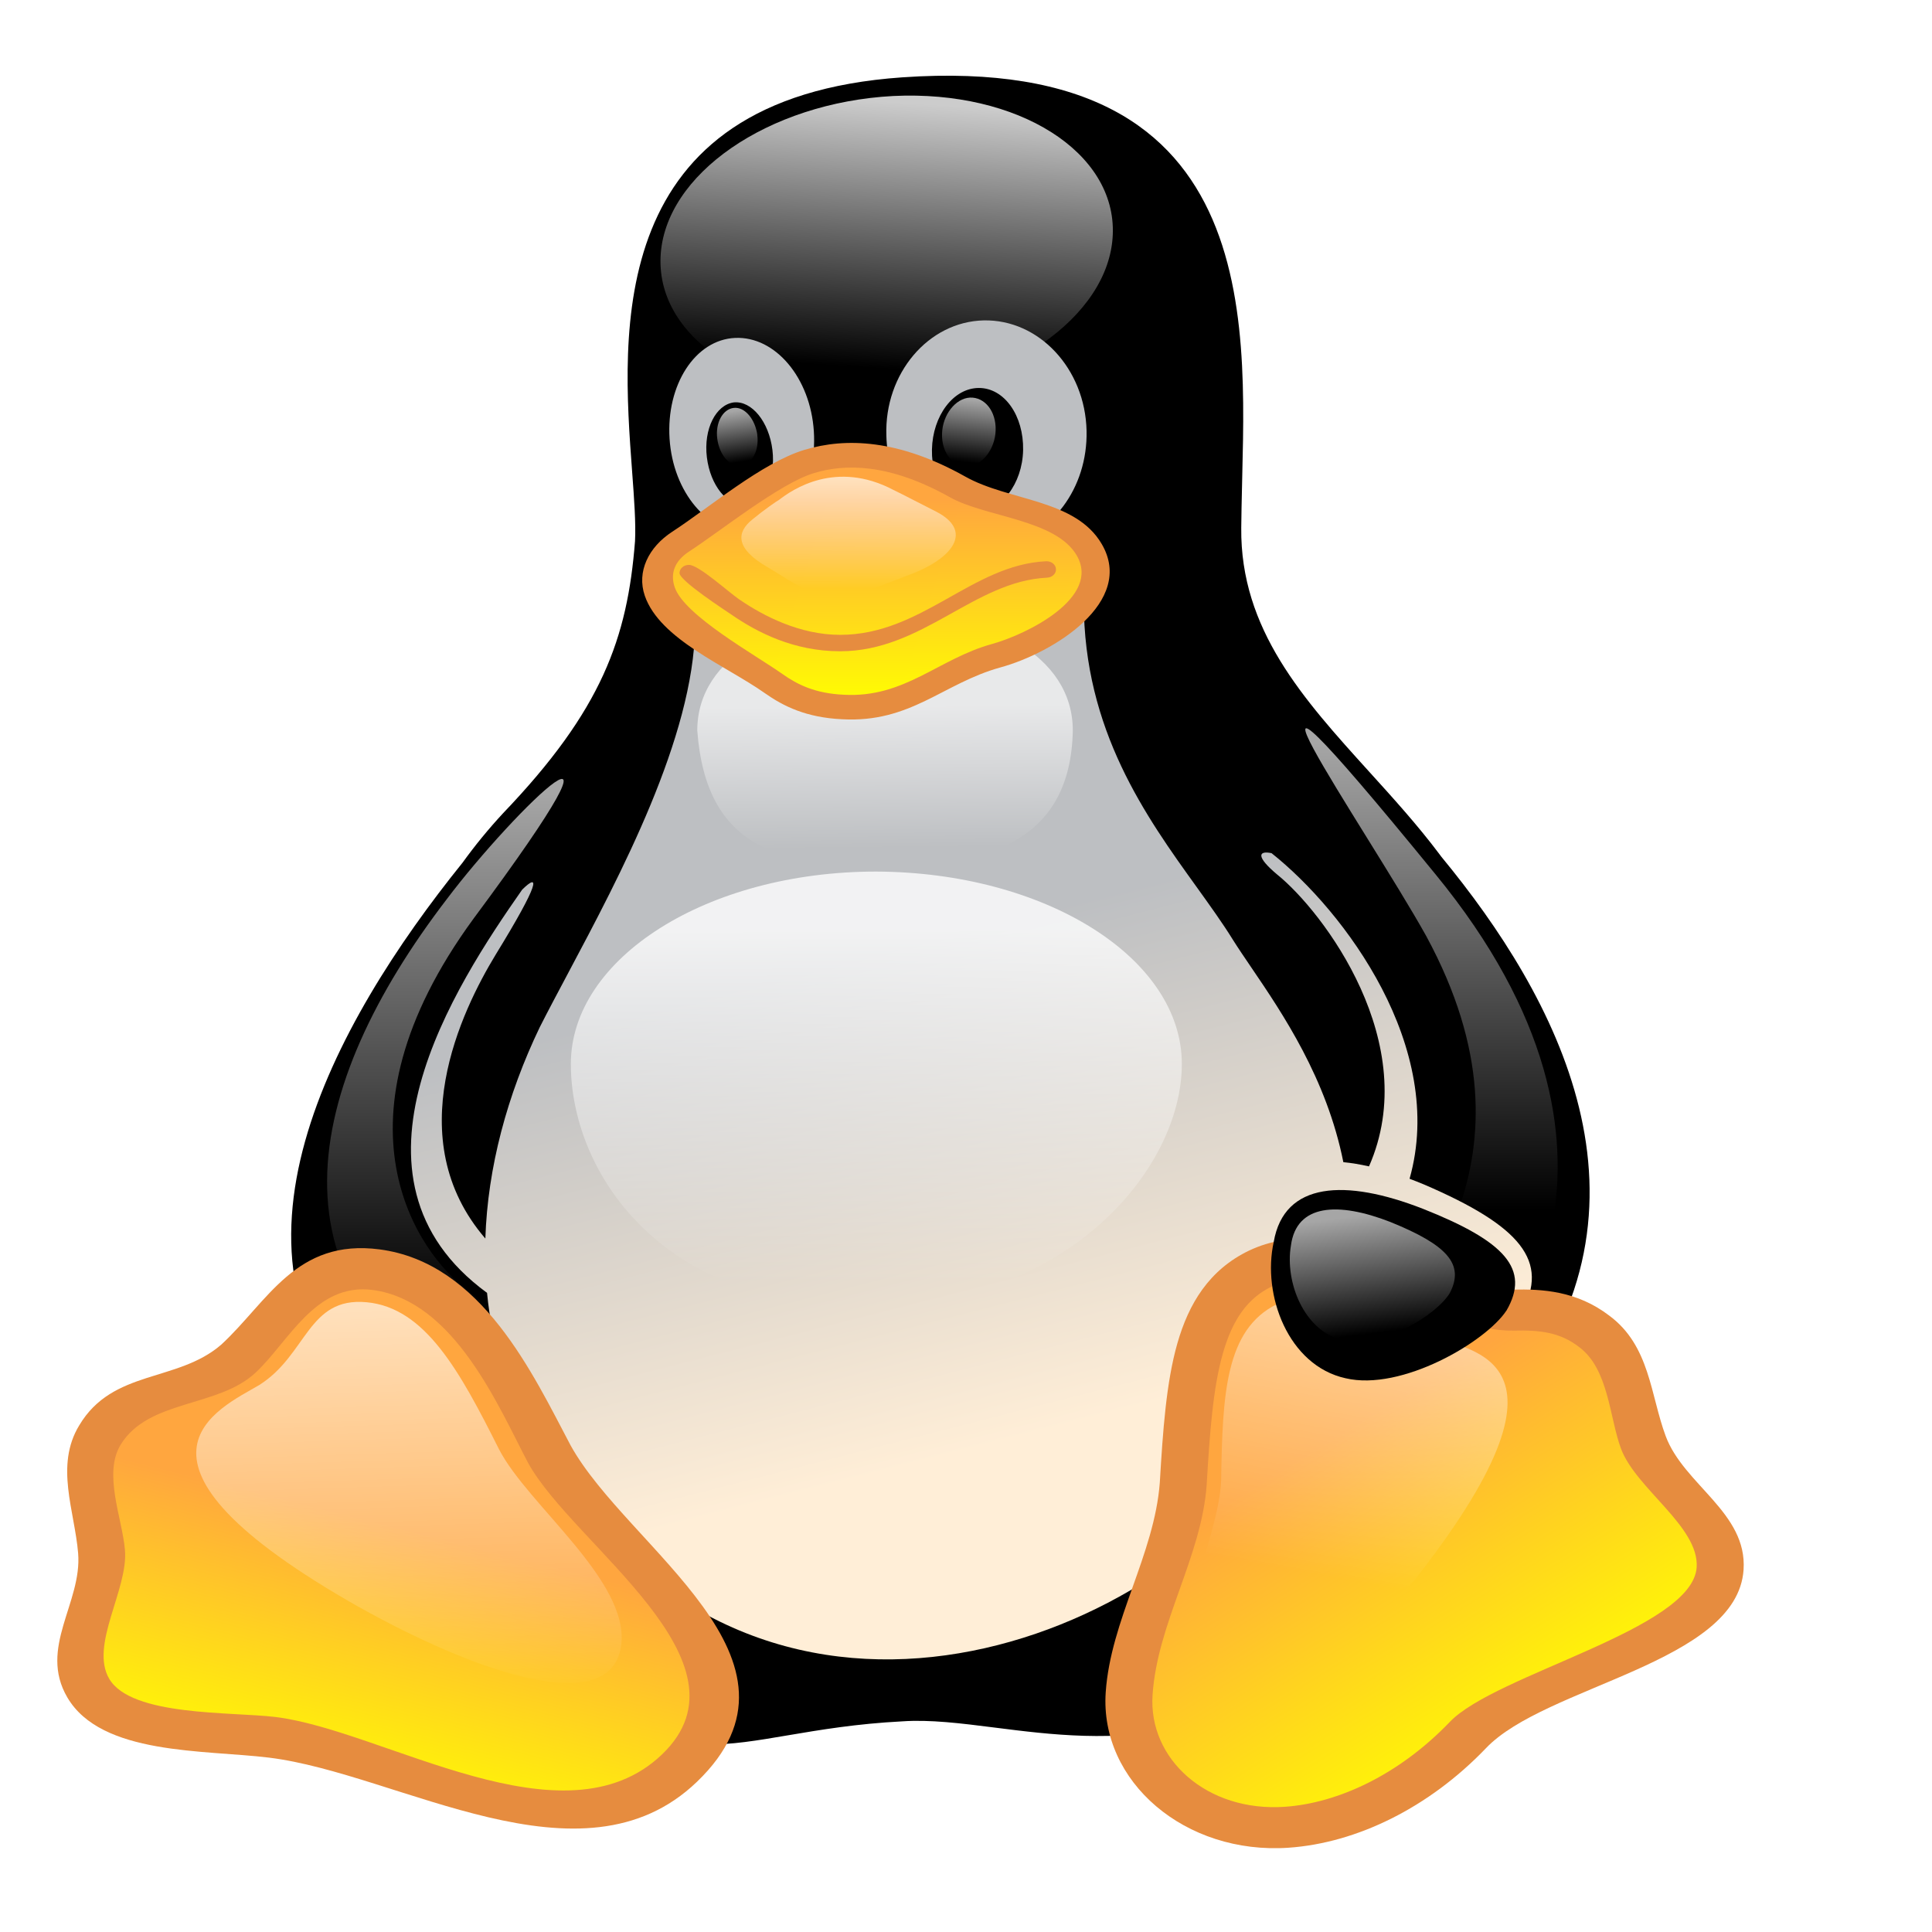
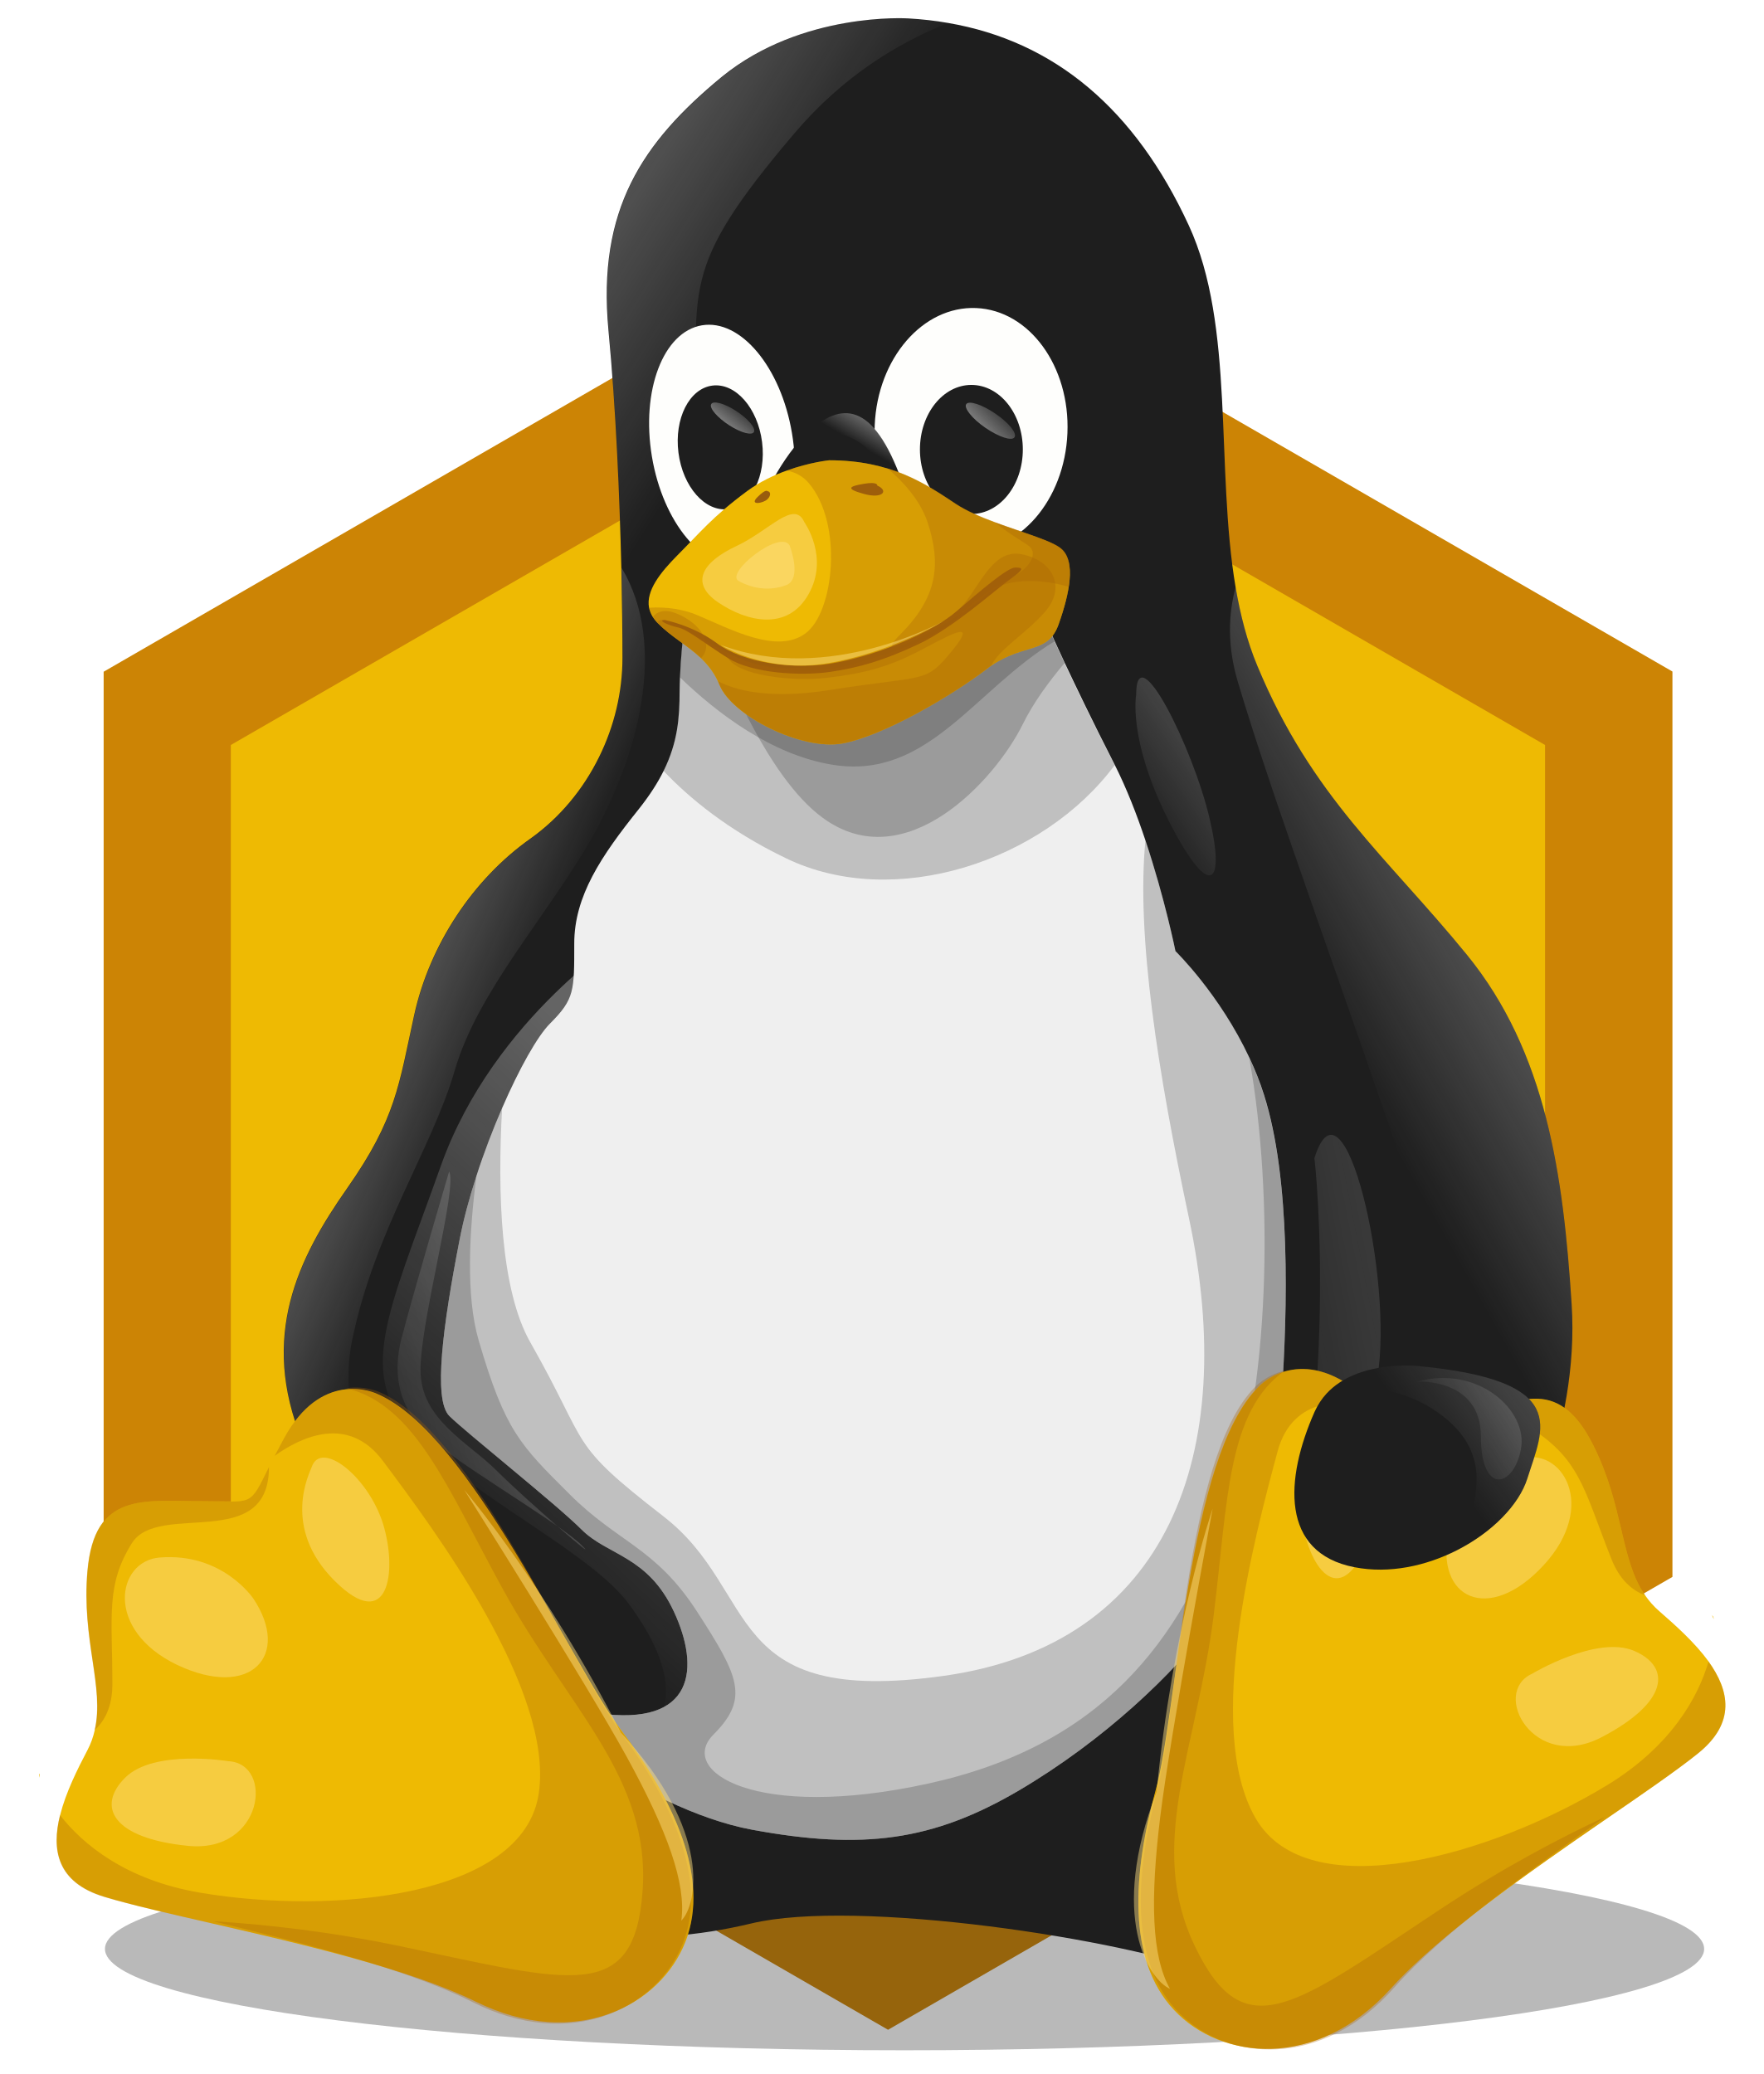
- <svg xmlns="http://www.w3.org/2000/svg" width="800px" height="800px" viewBox="0 0 32 32" fill="none" version="1.1" id="svg54">
-   <path d="M 6.721,24.606 C 6.502,24.332 6.311,23.962 6.156,23.52 3.351,20.86 5.518,16.947 7.661,14.289 7.866,14.005 8.09,13.731 8.334,13.468 c 1.635,-1.708 2.058,-2.897 2.184,-4.505 0.015,-0.299 -0.014,-0.696 -0.048,-1.151 -0.173,-2.325 -0.461,-6.188 4.474,-6.531 6.168,-0.428 5.665,4.334 5.62,7.126 -0.002,0.116 -0.004,0.228 -0.005,0.336 -0.017,1.683 1.028,2.835 2.118,4.038 0.398,0.439 0.803,0.885 1.164,1.366 0.011,0.014 0.021,0.029 0.032,0.043 1.906,2.311 3.787,5.759 1.168,9.029 -0.368,1.116 -0.925,2.141 -1.669,2.975 -2.671,2.955 -5.044,2.655 -6.898,2.42 -0.559,-0.071 -1.071,-0.135 -1.529,-0.103 -0.762,0.039 -1.372,0.143 -1.899,0.232 -2.038,0.346 -2.834,0.481 -6.323,-4.138 z" fill="#000000" id="path2" style="stroke-width:1.601" />
-   <path d="m 18.431,3.888 c -0.057,1.369 -1.784,2.557 -3.854,2.667 -2.07,0.11 -3.694,-0.929 -3.636,-2.298 0.057,-1.369 1.784,-2.557 3.854,-2.667 2.07,-0.1 3.694,0.929 3.636,2.298 z" fill="url(#paint0_linear_87_7435)" id="path3" style="fill:url(#paint0_linear_87_7435);stroke-width:1.601" />
-   <path fill-rule="evenodd" clip-rule="evenodd" d="m 14.681,7.215 c 0.017,0.744 0.422,1.379 0.991,1.665 -1.857,-0.14 -4.159,0.431 -4.159,1.511 -0.029,1.827 -1.238,4.101 -2.109,5.738 -0.171,0.322 -0.33,0.62 -0.464,0.885 -0.539,1.122 -0.863,2.323 -0.901,3.5 -1.428,-1.655 -0.39,-3.778 0.169,-4.699 0.744,-1.212 0.73,-1.364 0.441,-1.08 -1.108,1.585 -3.196,4.767 -0.582,6.679 0.083,0.854 0.33,1.681 0.77,2.441 3.499,5.934 10.052,3.496 12.213,0.42 0.288,-0.438 0.52,-0.861 0.705,-1.27 0.108,0.057 0.224,0.102 0.347,0.131 1.086,0.27 2.71,-0.759 3.099,-1.398 0.469,-0.849 -0.011,-1.429 -1.612,-2.118 -0.082,-0.034 -0.162,-0.066 -0.242,-0.096 0.614,-2.174 -1.078,-4.434 -2.286,-5.393 -0.225,-0.047 -0.257,0.061 0.093,0.354 0.761,0.613 2.416,2.799 1.521,4.834 -0.148,-0.033 -0.289,-0.057 -0.425,-0.07 C 21.974,17.863 21.241,16.783 20.728,16.028 20.612,15.857 20.507,15.703 20.421,15.566 20.249,15.288 20.042,15.001 19.824,14.697 18.98,13.524 17.951,12.093 17.951,9.972 17.822,9.505 17.299,9.194 16.601,9.022 c 0.809,-0.137 1.417,-0.932 1.396,-1.887 -0.023,-1.029 -0.789,-1.848 -1.704,-1.828 -0.915,0.02 -1.647,0.879 -1.612,1.908 z m 0.755,0.23 c -0.011,0.569 0.309,1.029 0.732,1.029 0.412,0 0.766,-0.459 0.778,-1.019 0.011,-0.569 -0.309,-1.029 -0.732,-1.029 -0.423,0 -0.766,0.46 -0.778,1.019 z" fill="url(#paint1_linear_87_7435)" id="path4" style="fill:url(#paint1_linear_87_7435);stroke-width:1.601" />
-   <path fill-rule="evenodd" clip-rule="evenodd" d="m 12.394,8.813 c 0.663,-0.03 1.143,-0.779 1.086,-1.668 -0.057,-0.889 -0.64,-1.578 -1.304,-1.548 -0.663,0.03 -1.143,0.779 -1.086,1.668 0.057,0.889 0.64,1.578 1.304,1.548 z m 0.4,-1.359 c 0.057,0.47 -0.149,0.869 -0.446,0.909 -0.297,0.03 -0.583,-0.32 -0.64,-0.789 -0.057,-0.469 0.149,-0.869 0.446,-0.909 0.297,-0.03 0.583,0.32 0.64,0.789 z" fill="url(#paint2_linear_87_7435)" id="path5" style="fill:url(#paint2_linear_87_7435);stroke-width:1.601" />
-   <path d="m 15.607,7.125 c -0.034,0.32 0.137,0.579 0.377,0.599 0.24,0.02 0.469,-0.23 0.503,-0.539 0.034,-0.32 -0.137,-0.579 -0.377,-0.599 -0.24,-0.02 -0.469,0.23 -0.503,0.539 z" fill="url(#paint3_linear_87_7435)" id="path6" style="fill:url(#paint3_linear_87_7435);stroke-width:1.601" />
-   <path d="m 12.543,7.205 c 0.034,0.26 -0.091,0.489 -0.274,0.509 -0.183,0.02 -0.355,-0.18 -0.389,-0.449 -0.034,-0.26 0.091,-0.49 0.275,-0.509 0.183,-0.02 0.354,0.19 0.389,0.449 z" fill="url(#paint4_linear_87_7435)" id="path7" style="fill:url(#paint4_linear_87_7435);stroke-width:1.601" />
-   <path d="m 19.575,17.623 c 0,1.758 -1.933,4.036 -5.249,4.016 -3.419,0.02 -4.871,-2.258 -4.871,-4.016 0,-1.758 2.264,-3.187 5.054,-3.187 2.802,0.01 5.066,1.429 5.066,3.187 z" fill="url(#paint5_linear_87_7435)" id="path8" style="fill:url(#paint5_linear_87_7435);stroke-width:1.601" />
-   <path d="m 17.769,12.1 c -0.034,1.818 -1.395,2.248 -3.11,2.248 -1.715,0 -2.962,-0.27 -3.11,-2.248 0,-1.239 1.395,-1.958 3.11,-1.958 1.715,-0.01 3.11,0.709 3.11,1.958 z" fill="url(#paint6_linear_87_7435)" id="path9" style="fill:url(#paint6_linear_87_7435);stroke-width:1.601" />
-   <path d="M 7.397,14.897 C 8.518,13.408 10.885,11.121 7.843,15.216 5.373,18.593 6.929,20.76 7.729,21.36 10.039,23.158 9.947,24.366 8.129,23.417 4.23,21.39 5.042,17.973 7.397,14.897 Z" fill="url(#paint7_linear_87_7435)" id="path10" style="fill:url(#paint7_linear_87_7435);stroke-width:1.601" />
-   <path d="m 23.624,15.506 c -0.972,-1.748 -4.059,-6.183 0.149,-1.029 3.831,4.665 1.143,7.911 0.663,8.231 -0.48,0.32 -2.093,0.969 -1.624,-0.16 0.48,-1.129 2.859,-3.266 0.812,-7.042 z" fill="url(#paint8_linear_87_7435)" id="path11" style="fill:url(#paint8_linear_87_7435);stroke-width:1.601" />
-   <path d="M 6.551,29.291 C 3.99,28.103 0.273,29.521 1.623,26.304 1.897,25.575 1.222,24.476 1.657,23.767 c 0.515,-0.869 1.624,-0.679 2.287,-1.259 0.652,-0.599 1.063,-1.638 2.287,-1.478 1.212,0.16 2.024,1.458 2.87,3.057 0.629,1.139 2.847,2.747 2.699,4.026 -0.183,1.958 -2.733,2.327 -5.249,1.179 z" fill="url(#paint9_linear_87_7435)" id="path12" style="fill:url(#paint9_linear_87_7435);stroke-width:1.601" />
-   <path fill-rule="evenodd" clip-rule="evenodd" d="m 4.225,22.743 c -0.623,0.573 -1.767,0.435 -2.226,1.185 -0.295,0.481 0.027,1.221 0.071,1.748 0.054,0.651 -0.588,1.574 -0.261,2.13 0.367,0.625 2.026,0.544 2.755,0.633 1.8,0.221 4.776,2.18 6.404,0.617 C 12.559,27.527 9.5,25.593 8.75,24.235 8.262,23.313 7.532,21.546 6.173,21.366 5.214,21.241 4.778,22.235 4.225,22.743 Z m 2.063,-2.049 c 1.693,0.223 2.539,2.068 3.164,3.248 0.948,1.711 4.197,3.549 2.091,5.571 C 9.631,31.349 6.612,29.377 4.456,29.112 3.379,28.98 1.68,29.075 1.116,28.116 0.632,27.292 1.362,26.546 1.294,25.725 c -0.058,-0.7 -0.387,-1.451 0.018,-2.116 0.555,-0.934 1.625,-0.708 2.353,-1.338 0.773,-0.714 1.236,-1.759 2.624,-1.577 z" fill="#e68c3f" id="path13" style="stroke-width:1.601" />
-   <path d="m 24.31,28.742 c 1.875,-1.988 6.049,-1.578 3.236,-4.305 -0.595,-0.589 -0.412,-1.848 -1.143,-2.387 -0.858,-0.659 -1.807,-0.12 -2.676,-0.46 -0.869,-0.37 -1.784,-1.079 -2.847,-0.579 -1.064,0.509 -1.178,1.828 -1.281,3.566 -0.091,1.249 -1.395,3.336 -0.698,4.485 1.006,1.778 3.625,1.538 5.409,-0.32 z" fill="url(#paint10_linear_87_7435)" id="path14" style="fill:url(#paint10_linear_87_7435);stroke-width:1.601" />
-   <path fill-rule="evenodd" clip-rule="evenodd" d="m 25.058,21.36 c 0.481,-0.011 1.057,0.018 1.598,0.432 0.673,0.499 0.679,1.312 0.933,1.994 0.3,0.807 1.353,1.268 1.29,2.214 -0.103,1.547 -3.289,1.92 -4.27,2.959 -0.943,0.982 -2.134,1.566 -3.264,1.645 -1.715,0.119 -3.131,-1.093 -3.031,-2.573 0.081,-1.198 0.807,-2.286 0.896,-3.475 0.051,-0.861 0.106,-1.659 0.291,-2.306 0.187,-0.655 0.524,-1.219 1.191,-1.538 1.461,-0.686 2.873,0.68 4.367,0.648 z m -3.994,-0.051 c -0.396,0.19 -0.647,0.54 -0.809,1.106 -0.164,0.573 -0.217,1.307 -0.269,2.183 -0.087,1.191 -0.815,2.279 -0.896,3.474 -0.072,1.065 0.901,1.944 2.192,1.854 0.876,-0.061 1.886,-0.526 2.728,-1.402 0.752,-0.796 4.023,-1.535 4.092,-2.564 0.045,-0.672 -1.006,-1.302 -1.253,-1.965 -0.193,-0.519 -0.203,-1.323 -0.698,-1.687 -0.316,-0.243 -0.648,-0.279 -1.073,-0.269 -1.23,0.027 -2.871,-1.265 -4.014,-0.73 z" fill="#e68c3f" id="path15" style="stroke-width:1.601" />
-   <path d="m 23.497,26.085 c 2.904,-3.746 0.743,-3.716 0.011,-4.006 -0.732,-0.3 -1.498,-0.889 -2.356,-0.479 -0.858,0.419 -0.903,1.498 -0.926,2.917 -0.034,1.019 -1.006,2.727 -0.423,3.676 0.709,1.109 2.424,-0.499 3.694,-2.108 z" fill="url(#paint11_linear_87_7435)" id="path16" style="fill:url(#paint11_linear_87_7435);stroke-width:1.601" />
-   <path d="M 5.956,26.624 C 1.611,24.166 3.646,23.327 4.298,22.938 5.087,22.438 5.099,21.479 6.071,21.569 c 0.972,0.09 1.544,1.139 2.195,2.437 0.48,0.929 2.15,2.168 2.024,3.236 -0.16,1.259 -2.459,0.43 -4.334,-0.619 z" fill="url(#paint12_linear_87_7435)" id="path17" style="fill:url(#paint12_linear_87_7435);stroke-width:1.601" />
-   <path d="m 24.95,21.709 c -0.343,0.519 -1.738,1.338 -2.664,1.119 -0.949,-0.21 -1.384,-1.379 -1.189,-2.258 0.172,-0.999 1.189,-1.049 2.47,-0.549 1.361,0.539 1.784,0.999 1.384,1.688 z" fill="#000000" id="path18" style="stroke-width:1.601" />
-   <path d="m 24.012,21.419 c -0.217,0.36 -1.132,0.929 -1.772,0.779 -0.64,-0.15 -0.961,-0.959 -0.858,-1.568 0.091,-0.689 0.778,-0.729 1.647,-0.39 0.938,0.38 1.235,0.699 0.983,1.179 z" fill="url(#paint13_linear_87_7435)" id="path19" style="fill:url(#paint13_linear_87_7435);stroke-width:1.601" />
-   <path d="m 12.187,8.384 c 0.457,-0.37 1.567,-1.498 3.671,-0.32 0.389,0.22 0.709,0.24 1.452,0.519 1.498,0.539 0.789,1.838 -0.812,2.278 -0.686,0.19 -1.304,0.919 -2.539,0.849 -1.064,-0.05 -1.338,-0.659 -1.99,-0.989 -1.155,-0.569 -1.326,-1.339 -0.697,-1.748 0.629,-0.41 0.869,-0.559 0.915,-0.589 z" fill="url(#paint14_linear_87_7435)" id="path20" style="fill:url(#paint14_linear_87_7435);stroke-width:1.601" />
-   <path fill-rule="evenodd" clip-rule="evenodd" d="m 11.412,9.136 c -0.239,0.156 -0.315,0.363 -0.236,0.592 0.162,0.47 1.333,1.117 1.781,1.434 0.255,0.18 0.546,0.323 1.018,0.345 1.009,0.057 1.569,-0.596 2.454,-0.84 0.581,-0.16 1.812,-0.77 1.404,-1.469 C 17.485,8.601 16.313,8.564 15.732,8.235 14.73,7.674 14.001,7.678 13.482,7.836 12.913,8.008 11.928,8.801 11.412,9.136 Z m 1.917,-1.686 c 0.676,-0.205 1.554,-0.175 2.656,0.442 0.725,0.41 1.827,0.37 2.264,1.12 0.557,0.955 -0.792,1.799 -1.68,2.043 -0.951,0.263 -1.482,0.922 -2.623,0.858 -0.592,-0.028 -0.971,-0.215 -1.282,-0.435 -0.645,-0.455 -1.735,-0.888 -1.984,-1.61 -0.138,-0.4 0.063,-0.806 0.453,-1.06 0.63,-0.41 1.481,-1.142 2.196,-1.359 z" fill="#e68c3f" id="path21" style="stroke-width:1.601" />
-   <path fill-rule="evenodd" clip-rule="evenodd" d="m 17.49,9.425 c 0.005,0.075 -0.061,0.139 -0.147,0.143 -1.21,0.058 -2.061,1.219 -3.428,1.219 -0.765,0 -1.37,-0.31 -1.803,-0.609 -0.087,-0.06 -0.857,-0.559 -0.857,-0.686 0,-0.075 0.07,-0.136 0.156,-0.136 0.161,0 0.646,0.443 0.826,0.567 0.408,0.281 1.013,0.592 1.678,0.592 1.353,0 2.183,-1.16 3.411,-1.219 0.086,-0.004 0.159,0.053 0.164,0.128 z" fill="#e68c3f" id="path22" style="stroke-width:1.601" />
-   <path d="m 12.898,8.284 c 0.229,-0.18 0.949,-0.669 1.898,-0.17 0.206,0.1 0.412,0.21 0.709,0.36 0.606,0.31 0.309,0.759 -0.423,1.039 C 14.75,9.632 14.201,9.892 13.79,9.872 13.332,9.832 13.023,9.572 12.726,9.402 12.166,9.083 12.2,8.813 12.463,8.603 c 0.194,-0.16 0.412,-0.31 0.435,-0.32 z" fill="url(#paint15_linear_87_7435)" id="path23" style="fill:url(#paint15_linear_87_7435);stroke-width:1.601" />
-   <defs id="defs54">
-     <linearGradient id="paint0_linear_87_7435" x1="16.058" y1="6.306" x2="15.836" y2="9.306" gradientUnits="userSpaceOnUse" gradientTransform="matrix(1.745783,0,0,1.467746,-13.01711,-7.552237)">
-       <stop stop-color="white" stop-opacity="0.8" id="stop23" />
-       <stop offset="1" stop-color="white" stop-opacity="0" id="stop24" />
+ <svg xmlns="http://www.w3.org/2000/svg" version="1.1" x="0px" y="0px" viewBox="0 0 928.9 1092.7" style="enable-background:new 0 0 928.9 1092.7;" xml:space="preserve">
+   <style type="text/css">
+ 	.st0{fill:#EEBA03;}
+ 	.st1{fill:#CC8405;}
+ 	.st2{opacity:0.31;fill:#1E1E1E;}
+ 	.st3{fill:#1E1E1E;}
+ 	.st4{opacity:0.31;fill:url(#SVGID_1_);}
+ 	.st5{opacity:0.31;fill:url(#SVGID_2_);}
+ 	.st6{opacity:0.48;fill:url(#SVGID_3_);}
+ 	.st7{fill:url(#SVGID_4_);}
+ 	.st8{fill:url(#SVGID_5_);}
+ 	.st9{opacity:0.43;fill:url(#SVGID_6_);}
+ 	.st10{opacity:0.57;fill:url(#SVGID_7_);}
+ 	.st11{fill:#EFEFEF;}
+ 	.st12{opacity:0.23;fill:#1E1E1E;}
+ 	.st13{fill:#FEFEFC;}
+ 	.st14{fill:url(#SVGID_8_);}
+ 	.st15{fill:url(#SVGID_9_);}
+ 	.st16{fill:url(#SVGID_10_);}
+ 	.st17{opacity:0.32;fill:#A86307;}
+ 	.st18{opacity:0.47;fill:#FFE183;}
+ 	.st19{opacity:0.5;fill:url(#SVGID_11_);}
+ 	.st20{opacity:0.38;fill:url(#SVGID_12_);}
+ 	.st21{fill:#995C0D;}
+ </style>
+   <g id="Layer_1">
+     <g id="Layer_4_1_">
+       <polygon class="st0" points="491.8,161 100.4,366.2 100.4,792 482.8,1022 856.5,801.6 847.5,373.2   " />
+       <g>
+         <g>
+           <path class="st1" d="M467.8,1069.4L54.6,830.9v-477l413.2-238.6L881,353.8v477L467.8,1069.4z M121.6,792.2L467.8,992      l346.1-199.8V392.5l-346-199.8L121.6,392.5V792.2z" />
+         </g>
+       </g>
+     </g>
+     <ellipse class="st2" cx="476.5" cy="1026.8" rx="421.2" ry="53.4" />
+   </g>
+   <g id="Layer_6">
+     <path class="st3" d="M799.2,809.4c0-3.7-21.4,105.3-31.7,144.3c-7.6,28.9-46,73.2-85.4,86.4c-13.8,4.6-27.7,5.5-40.5,0.5   c-49.3-19.1-190.7-40.5-245.9-27.2c-55.2,13.2-119.6,11.4-166.4-35.4c-1.7-1.7-3.4-3.5-5-5.5c-41.8-49.8-43-160-65-213.2   c-22.8-55.2-2.2-96.5,23.6-133.3c25.8-36.8,27.2-54.5,35.3-91.3c8.1-36.8,30.9-71.4,61.1-92.8c15.5-11,27.9-26,36.3-43.1   c8-16.2,12.3-34.2,12.3-52.2c0-12.5-0.2-28.9-0.6-47.6c-0.9-37-2.8-83.1-6.8-125.2c-5.9-63.3,17.7-98.7,59.7-133.3   C422.4,6,478.4,9.7,478.4,9.7c7.2,0.4,14.3,1.2,21.1,2.4c56.2,9.7,98.5,45.5,126.7,106.6c24.5,53,14,127.5,24.7,190.8   c2.5,14.4,6,28.3,11.4,41.2C691,419.9,730.7,451.5,772.7,503c42,51.5,50.8,116.3,55.2,184.1C832.3,754.9,799.2,813,799.2,809.4z" />
+   </g>
+   <g id="Layer_8">
+     <linearGradient id="SVGID_1_" gradientUnits="userSpaceOnUse" x1="409.041" y1="642.03" x2="248.519" y2="812.861">
+       <stop offset="0" style="stop-color:#FFFFFF" />
+       <stop offset="1" style="stop-color:#FEFEFE;stop-opacity:0" />
    </linearGradient>
-     <linearGradient id="paint1_linear_87_7435" x1="12.897" y1="22.672" x2="11.251" y2="17.272" gradientUnits="userSpaceOnUse" gradientTransform="matrix(1.745783,0,0,1.467746,-13.01711,-7.552237)">
-       <stop stop-color="#FFEED7" id="stop25" />
-       <stop offset="1" stop-color="#BDBFC2" id="stop26" />
+     <path class="st4" d="M331.6,491.3c0,0-71.4,44.2-99.4,123s-45.7,110.5-12.5,143.6s92,60.4,111.9,87.6s26.2,51.6,10.1,67.7   s42.9-11,52.5-14c9.6-2.9,28-37.6,28-47.1s-1.1-49-9.6-57.4c-8.5-8.5-4.4-18.4-14.7-46.4c-10.3-28-7.4-57.4-11-75.8   c-3.7-18.4,1.5-46.4,1.5-56S331.6,491.3,331.6,491.3z" />
+     <linearGradient id="SVGID_2_" gradientUnits="userSpaceOnUse" x1="370.171" y1="685.354" x2="168.415" y2="750.152">
+       <stop offset="0" style="stop-color:#FFFFFF" />
+       <stop offset="1" style="stop-color:#FEFEFE;stop-opacity:0" />
    </linearGradient>
-     <linearGradient id="paint2_linear_87_7435" x1="12.897" y1="22.672" x2="11.251" y2="17.272" gradientUnits="userSpaceOnUse" gradientTransform="matrix(1.745783,0,0,1.467746,-13.01711,-7.552237)">
-       <stop stop-color="#FFEED7" id="stop27" />
-       <stop offset="1" stop-color="#BDBFC2" id="stop28" />
+     <path class="st5" d="M236.6,617.2c0,0-18.8,63.6-25,87.6c-6.3,24,1.5,42,19.1,56.4s64.8,42,75.8,53c11,11-30-24.5-44.9-39.4   c-14.9-14.9-40.1-26.9-40.1-53C221.5,695.6,241.1,625.6,236.6,617.2z" />
+     <linearGradient id="SVGID_3_" gradientUnits="userSpaceOnUse" x1="206.481" y1="79.363" x2="393.143" y2="196.44">
+       <stop offset="0" style="stop-color:#FFFFFF" />
+       <stop offset="1" style="stop-color:#FEFEFE;stop-opacity:0" />
    </linearGradient>
-     <linearGradient id="paint3_linear_87_7435" x1="16.668" y1="9.655" x2="16.575" y2="10.354" gradientUnits="userSpaceOnUse" gradientTransform="matrix(1.745783,0,0,1.467746,-13.01711,-7.552237)">
-       <stop stop-color="white" stop-opacity="0.65" id="stop29" />
-       <stop offset="1" stop-color="white" stop-opacity="0" id="stop30" />
+     <path class="st6" d="M499.5,12.1c-25.6,10.1-55.1,27.6-80.9,58c-61.9,72.9-51.4,81.3-51.4,156.1c0,64.6-12,139.4-51.5,172.7   c8-16.2,12.3-34.2,12.3-52.2c0-37.1-1.5-109.4-7.4-172.8c-5.9-63.3,17.7-98.7,59.7-133.3C422.4,6,478.4,9.7,478.4,9.7   C485.6,10.1,492.6,10.9,499.5,12.1z" />
+     <linearGradient id="SVGID_4_" gradientUnits="userSpaceOnUse" x1="-1.288" y1="516.319" x2="239.494" y2="620.142">
+       <stop offset="0" style="stop-color:#FFFFFF" />
+       <stop offset="1" style="stop-color:#FEFEFE;stop-opacity:0" />
    </linearGradient>
-     <linearGradient id="paint4_linear_87_7435" x1="14.434" y1="9.783" x2="14.534" y2="10.348" gradientUnits="userSpaceOnUse" gradientTransform="matrix(1.745783,0,0,1.467746,-13.01711,-7.552237)">
-       <stop stop-color="white" stop-opacity="0.65" id="stop31" />
-       <stop offset="1" stop-color="white" stop-opacity="0" id="stop32" />
+     <path class="st7" d="M185.5,706.1c-12.2,58.3,37.6,131.6,60.8,204.6c7.3,23.1-3.6,44-21.9,61.9c-41.8-49.8-43-160-65-213.2   c-22.8-55.2-2.2-96.5,23.6-133.3c25.8-36.8,27.2-54.5,35.3-91.3c8.1-36.8,30.9-71.4,61.1-92.8c15.5-11,27.9-26,36.3-43.1   c8-16.2,12.3-34.2,12.3-52.2c0-12.5-0.2-28.9-0.6-47.6c24.8,41.2,8.3,100.1-15.4,141.9s-60.2,80.9-72.4,122.8   C227.4,605.8,197.6,647.7,185.5,706.1z" />
+     <linearGradient id="SVGID_5_" gradientUnits="userSpaceOnUse" x1="1106.363" y1="429.574" x2="748.503" y2="629.858">
+       <stop offset="0" style="stop-color:#FFFFFF" />
+       <stop offset="1" style="stop-color:#FEFEFE;stop-opacity:0" />
    </linearGradient>
-     <linearGradient id="paint5_linear_87_7435" x1="15.761" y1="15.631" x2="15.778" y2="19.627" gradientUnits="userSpaceOnUse" gradientTransform="matrix(1.745783,0,0,1.467746,-13.01711,-7.552237)">
-       <stop stop-color="white" stop-opacity="0.8" id="stop33" />
-       <stop offset="1" stop-color="white" stop-opacity="0" id="stop34" />
+     <path class="st8" d="M799.2,809.4c0-3.7-21.4,105.3-31.7,144.3c-7.6,28.9-46,73.2-85.4,86.4c1.9-10.4,6.7-23.4,14.9-39.3   c83.4-162,86-254.8,49.2-365c-36.8-110.2-75.1-212.3-94.2-276.8c-5.6-18.9-4.9-35.6-1.1-49.6c2.5,14.4,6,28.3,11.4,41.2   C691,419.9,730.7,451.5,772.7,503c42,51.5,50.8,116.3,55.2,184.1C832.3,754.9,799.2,813,799.2,809.4z" />
+     <linearGradient id="SVGID_6_" gradientUnits="userSpaceOnUse" x1="988.868" y1="635.568" x2="623.276" y2="706.256">
+       <stop offset="0" style="stop-color:#FFFFFF" />
+       <stop offset="1" style="stop-color:#FEFEFE;stop-opacity:0" />
    </linearGradient>
-     <linearGradient id="paint6_linear_87_7435" x1="15.85" y1="13.125" x2="15.869" y2="14.714" gradientUnits="userSpaceOnUse" gradientTransform="matrix(1.745783,0,0,1.467746,-13.01711,-7.552237)">
-       <stop stop-color="white" stop-opacity="0.65" id="stop35" />
-       <stop offset="1" stop-color="white" stop-opacity="0" id="stop36" />
+     <path class="st9" d="M692.4,610.2c0,0,0.3,2.4,0.7,6.9c1.5,17.5,4.6,66.9-0.7,126.8c-6.6,75.1,24.3,34.2,33.1-17.7   C734.4,674.2,707.9,560.5,692.4,610.2z" />
+     <linearGradient id="SVGID_7_" gradientUnits="userSpaceOnUse" x1="730.893" y1="332.616" x2="593.934" y2="426.5">
+       <stop offset="0" style="stop-color:#FFFFFF" />
+       <stop offset="1" style="stop-color:#FEFEFE;stop-opacity:0" />
    </linearGradient>
-     <linearGradient id="paint7_linear_87_7435" x1="11.72" y1="14.105" x2="11.72" y2="19.937" gradientUnits="userSpaceOnUse" gradientTransform="matrix(1.745783,0,0,1.467746,-13.01711,-7.552237)">
-       <stop stop-color="white" stop-opacity="0.65" id="stop37" />
-       <stop offset="1" stop-color="white" stop-opacity="0" id="stop38" />
+     <path class="st10" d="M598.5,366.1c0,0-4.4,23.2,16.6,65.2c21,42,30.9,37.6,22.1,0C628.4,393.7,598.5,334.1,598.5,366.1z" />
+   </g>
+   <g id="Layer_7">
+     <path class="st11" d="M675,737.7c-3.4,48.6-16.2,89.8-36.3,116.8c-20.1,27-56.9,62.3-102.1,88.9c-45.2,26.5-82,31.4-140.4,20.6   c-58.4-10.8-133-68.7-81.5-61.4c51.6,7.4,54-24.1,40.3-53.5c-13.7-29.5-34.9-29.5-48.6-43.2c-13.7-13.7-61.1-51.3-69.7-59.9   c-8.6-8.6-3.4-47.6,5.4-92.8c2.1-10.9,5.2-22.3,8.9-33.7c4-12.4,8.7-24.6,13.5-35.7c9.1-21,18.7-38,25.2-44.5   c13-13,12.8-17.2,12.8-42.2c0-25,14.2-46.1,33.9-70.7c5.8-7.3,10.1-14,13.2-20.3c7.4-15,8.4-27.9,8.4-42.1c0-2.3,0.1-4.8,0.2-7.3   c0.8-19.3,4.2-42.6,4.2-42.6h12.1c0,0,171,1.3,175.9,12.2c1.3,2.9,3,6.7,5.2,11.5c1.5,3.3,3.3,7.2,5.3,11.5   c6.1,12.9,14.4,30.3,25.8,52.6c0.2,0.4,0.4,0.8,0.6,1.2c6.2,12.3,11.6,26.2,16.1,39.7c10.2,30.5,15.8,58.3,15.8,58.3   s23.3,22.6,39.1,56.5c2.8,6,5.4,12.4,7.5,19.1C679.9,620.9,678.4,689.1,675,737.7z" />
+     <path class="st12" d="M587.2,403.1c-37.6,50.7-116,76.7-173.1,49.1c-30.6-14.7-51.4-32.1-64.6-46.1c7.4-15,8.4-27.9,8.4-42.1   c0-20.1,4.3-49.9,4.3-49.9h12.1c0,0,171,1.3,175.9,12.2c4.9,10.9,15.7,35.3,36.3,75.5C586.8,402.3,587,402.7,587.2,403.1z" />
+     <path class="st12" d="M560.8,349.3c-8.2,9.7-16.5,21-22,32.2c-14.5,29.5-61.9,81.4-105.5,49.3c-29.6-21.7-53.7-80.8-66.1-116.7h7.3   c0,0,171,1.3,175.9,12.2C552.5,331.3,555.9,338.9,560.8,349.3z" />
+     <path class="st12" d="M555.5,337.9c-42.3,25.6-66.8,73.2-117,65c-32-5.2-60.7-27.1-80.4-46.1c0.8-19.3,4.2-42.6,4.2-42.6h12.1   c0,0,171,1.3,175.9,12.2C551.6,329.3,553.3,333.1,555.5,337.9z" />
+     <path class="st12" d="M675,737.7c-3.4,48.6-16.2,89.8-36.3,116.8c-20.1,27-56.9,62.3-102.1,88.9c-45.2,26.5-82,31.4-140.4,20.6   c-58.4-10.8-133-68.7-81.5-61.4c51.6,7.4,54-24.1,40.3-53.5c-13.7-29.5-34.9-29.5-48.6-43.2c-13.7-13.7-61.1-51.3-69.7-59.9   c-8.6-8.6-3.4-47.6,5.4-92.8c4.4-22.7,13.2-48.1,22.4-69.4c-2.5,44.7-0.9,95.8,14.9,123.5c32,56.3,18.9,51.9,70.2,91.7   c51.3,39.8,29.9,100.5,147.8,83.9c117.8-16.6,155.4-116.8,128.9-241.2c-16.3-76.7-27.8-148.6-22.9-199   c10.2,30.5,15.8,58.3,15.8,58.3s32.4,31.4,46.6,75.6C679.9,620.9,678.4,689.1,675,737.7z" />
+     <path class="st12" d="M675,737.7c-3.4,48.6-16.2,89.8-36.3,116.8c-20.1,27-56.9,62.3-102.1,88.9c-45.2,26.5-82,31.4-140.4,20.6   c-58.4-10.8-133-68.7-81.5-61.4c51.6,7.4,54-24.1,40.3-53.5c-13.7-29.5-34.9-29.5-48.6-43.2c-13.7-13.7-61.1-51.3-69.7-59.9   c-8.6-8.6-3.4-47.6,5.4-92.8c2.1-10.9,5.2-22.3,8.9-33.7c-3.8,28.9-5.7,63.1,1.1,86.5c14,48.1,22.1,55.4,47.9,81.2   c25.8,25.8,45.3,28,67.2,61.9c21.9,33.9,27.8,45.6,8.6,64.8c-19.1,19.2,22.2,45.7,113.1,25.8c90.9-19.9,132.8-74.4,157.9-145.1   c21.8-61.6,24.6-163.1,11.3-237.1c2.8,6,5.4,12.4,7.5,19.1C679.9,620.9,678.4,689.1,675,737.7z" />
+   </g>
+   <g id="Layer_5">
+     <ellipse transform="matrix(4.187368e-02 -0.9991 0.9991 4.187368e-02 264.2159 727.8094)" class="st13" cx="511.6" cy="226.1" rx="63.9" ry="50.8" />
+     <ellipse transform="matrix(0.9863 -0.1652 0.1652 0.9863 -33.5034 66.0553)" class="st13" cx="380.3" cy="234.4" rx="37.4" ry="63.9" />
+     <ellipse class="st3" cx="511.7" cy="236.8" rx="27.1" ry="34" />
+     <linearGradient id="SVGID_8_" gradientUnits="userSpaceOnUse" x1="498.241" y1="244.276" x2="531.377" y2="212.368">
+       <stop offset="0" style="stop-color:#FFFFFF" />
+       <stop offset="1" style="stop-color:#FEFEFE;stop-opacity:0" />
    </linearGradient>
-     <linearGradient id="paint8_linear_87_7435" x1="21.033" y1="13.536" x2="21.031" y2="18.805" gradientUnits="userSpaceOnUse" gradientTransform="matrix(1.745783,0,0,1.467746,-13.01711,-7.552237)">
-       <stop stop-color="white" stop-opacity="0.65" id="stop39" />
-       <stop offset="1" stop-color="white" stop-opacity="0" id="stop40" />
+     <path class="st14" d="M534.4,230.4c-1.4,2.1-8.3-0.2-15.3-5c-7-4.8-11.5-10.5-10.1-12.5s8.3,0.2,15.3,5   C531.4,222.7,535.9,228.3,534.4,230.4z" />
+     <ellipse transform="matrix(0.992 -0.1264 0.1264 0.992 -26.7419 49.8294)" class="st3" cx="379.4" cy="235.7" rx="22.2" ry="32.8" />
+     <linearGradient id="SVGID_9_" gradientUnits="userSpaceOnUse" x1="369.779" y1="238.463" x2="396.368" y2="212.858" gradientTransform="matrix(0.9933 -0.1159 0.1159 0.9933 -25.7043 46.417)">
+       <stop offset="0" style="stop-color:#FFFFFF" />
+       <stop offset="1" style="stop-color:#FEFEFE;stop-opacity:0" />
    </linearGradient>
-     <linearGradient id="paint9_linear_87_7435" x1="11.429" y1="22.437" x2="10.535" y2="25.421" gradientUnits="userSpaceOnUse" gradientTransform="matrix(1.745783,0,0,1.467746,-13.01711,-7.552237)">
-       <stop stop-color="#FFA63F" id="stop41" />
-       <stop offset="1" stop-color="#FFFF00" id="stop42" />
+     <path class="st15" d="M397.2,227.5c-0.9,2.1-6.8,0.6-13-3.4s-10.6-9-9.6-11.1c0.9-2.1,6.8-0.6,13,3.4S398.1,225.3,397.2,227.5z" />
+     <path class="st3" d="M400.1,268.2c0-1.1,8.8-23.2,23.4-38.4c1.2-1.3,2.5-2.5,3.8-3.6c16.9-14.9,34.2-13.7,49.3,31.7   c0.3,1,0.6,1.9,0.8,2.8C488,301.9,400.1,272.5,400.1,268.2z" />
+     <linearGradient id="SVGID_10_" gradientUnits="userSpaceOnUse" x1="477.09" y1="200.297" x2="455.736" y2="236.378">
+       <stop offset="0" style="stop-color:#FFFFFF" />
+       <stop offset="1" style="stop-color:#FEFEFE;stop-opacity:0" />
    </linearGradient>
-     <linearGradient id="paint10_linear_87_7435" x1="19.882" y1="21.53" x2="22.266" y2="24.78" gradientUnits="userSpaceOnUse" gradientTransform="matrix(1.745783,0,0,1.467746,-13.01711,-7.552237)">
-       <stop stop-color="#FFA63F" id="stop43" />
-       <stop offset="1" stop-color="#FFFF00" id="stop44" />
+     <path class="st16" d="M477.5,260.6c-1.4,1-3.6,1.4-6.9,0.5c-10.7-34.7-32-35.6-47-31.3c1.2-1.3,2.5-2.5,3.8-3.6   c16.9-14.9,34.2-13.7,49.3,31.7C477,258.8,477.3,259.7,477.5,260.6z" />
+   </g>
+   <g id="Layer_9">
+     <path class="st0" d="M361.1,1022.9c-13.2,33.9-58.2,57.4-110.4,31.7c-34.5-17-90.9-30.2-137-40.8c-23.8-5.5-44.8-10.2-58.8-14.5   c-25-7.6-27.8-24.9-23.2-43.1c3-11.9,9.1-24.1,14.4-34.2c1.8-3.4,3-6.9,3.8-10.4c5.3-22.7-7-47.5-3.8-83.9   c3.7-42,29.4-36.8,61.1-36.8c26.6,0,24.1,3.1,34.6-18v0c0.9-1.8,1.9-3.8,3-6c1.4-2.7,3-5.7,4.8-9c9.7-18,21.3-24.1,30.8-25.7   c10.3-1.7,18.1,2.1,18.1,2.1c48.9,20.6,101.6,141.4,128.9,177.5C354.4,947.8,374.3,989,361.1,1022.9z" />
+     <path class="st0" d="M20.9,934.5l-0.1,2.1C20.5,935.3,20.5,934.5,20.9,934.5z" />
+     <path class="st17" d="M361.1,1022.9c-13.2,33.9-58.2,57.4-110.4,31.7c-52.3-25.8-154.6-42.7-195.9-55.2   c-25-7.6-27.8-24.9-23.2-43.1c11.9,15.3,34.7,34.3,74,40.9c70,11.8,170.1,2.2,178.2-52.3c8.1-54.5-55.2-139.2-82.1-175.2   c-18.2-24.4-42.9-12.8-57-2.7c1.4-2.7,3-5.7,4.8-9c20.3-37.6,48.9-23.6,48.9-23.6c48.9,20.6,101.6,141.4,128.9,177.5   C354.4,947.8,374.3,989,361.1,1022.9z" />
+     <path class="st17" d="M359.5,1024.4c-13.7,33.7-58.9,56.7-110.8,30.3c-34.3-17.4-90.5-31.3-136.5-42.5c26.7,1.6,61,5.3,99.3,13.3   c89.6,18.8,122.7,30.4,127-29.3c4.3-59.8-39.2-96.2-73.8-159.3c-28.9-52.7-46-96.9-82.3-105.5c10.3-1.6,18.1,2.3,18.1,2.3   C249,755,300.3,876.4,327,912.8C353.8,949.2,373.2,990.7,359.5,1024.4z" />
+     <path class="st17" d="M141.7,772.9c0,45.3-58.2,17.9-72.2,40.1c-13.9,22.2-10.3,38.3-10.3,74.4c0,11.6-4,19.3-9.4,24.2   c5.3-22.7-7-47.5-3.8-83.9c3.7-42,29.4-36.8,61.1-36.8C133.6,791,131.2,794.1,141.7,772.9z" />
+     <path class="st18" d="M244.6,785c0,0,64.2,101.7,85.6,140.7s31.4,66.8,28.7,86.2c8.5-8.5,16.2-47.3-31.8-99   C287.4,835.1,244.6,785,244.6,785z" />
+     <path class="st18" d="M164.2,772.9c-1,3-16.3,31.7,12.1,60s33.2-4.8,25.5-30C193.9,777.7,169.1,758.5,164.2,772.9z" />
+     <path class="st18" d="M133.5,842.3c0,0-16.2-24.5-49.5-21.7c-22.6,1.9-29.1,38.2,9.4,56.6C132.1,895.5,153.4,872.2,133.5,842.3z" />
+     <path class="st18" d="M120.3,927.9c0,0-39.2-6.5-54.4,8.7c-15.2,15.2-6.7,31.9,33.1,35.9S144.5,929.1,120.3,927.9z" />
+     <path class="st0" d="M618.4,1058.9c24.8,26.6,75.3,31.9,114.3-11.3C758.5,1019,806,986,845,959.1c20.1-13.8,37.9-26,49.3-35.2   c20.4-16.3,16.6-33.4,5.7-48.6c-7.2-9.9-17.4-19-26-26.5c-2.9-2.5-5.3-5.3-7.4-8.3c-13.3-19.2-11-46.7-27.4-79.3   c-18.9-37.6-41-23.3-70.4-11.6c-24.7,9.8-21.3,11.8-38.8-4l0,0c-1.5-1.4-3.2-2.9-5.1-4.5c-2.3-2-4.9-4.2-7.8-6.6   c-15.7-13.1-28.7-14.5-38.1-12.5c-10.2,2.2-16,8.6-16,8.6c-37.8,37.2-42.3,168.9-54.2,212.5C596.8,986.7,593.5,1032.3,618.4,1058.9   z" />
+     <path class="st0" d="M901.9,851.2l0.9,1.9C902.6,851.8,902.2,851.1,901.9,851.2z" />
+     <path class="st17" d="M618.4,1058.9c24.8,26.6,75.3,31.9,114.3-11.3c39.1-43.3,127.9-96.8,161.6-123.6   c20.4-16.3,16.6-33.4,5.7-48.6c-5.4,18.6-19.6,44.6-53.7,65.3c-60.7,36.8-157.3,64.9-184.9,17.2c-27.6-47.7-0.1-149.7,11.6-193.2   c7.9-29.3,35.1-27.7,52-23.6c-2.3-2-4.9-4.2-7.8-6.6c-32.8-27.4-54.1-3.9-54.1-3.9c-37.8,37.2-42.3,168.9-54.2,212.5   C596.8,986.7,593.5,1032.3,618.4,1058.9z" />
+     <path class="st17" d="M620.4,1059.8c25.2,26.3,75.7,31,114.2-12.8c25.4-28.9,72.5-62.5,111.2-89.9c-24.3,11.3-54.8,27.4-87.4,49   c-76.3,50.6-102.8,73.6-128.8,19.6c-26.1-53.9,0.9-103.9,9.8-175.2c7.4-59.6,7-107.1,37.5-128.4c-10.2,2.4-15.9,8.8-15.9,8.8   c-37.3,37.7-40.1,169.4-51.6,213.2C597.9,987.8,595.2,1033.5,620.4,1059.8z" />
+     <path class="st17" d="M730,745.6c16.7,42.1,60.8-4.8,81.9,10.6c21.1,15.5,23.7,31.8,37,65.3c4.3,10.8,10.8,16.4,17.7,19   c-13.3-19.2-11-46.7-27.4-79.3c-18.9-37.6-41-23.3-70.4-11.6C744.1,759.4,747.6,761.4,730,745.6z" />
+     <path class="st18" d="M638.8,794.8c0,0-22.2,118.2-27.6,162.3c-5.4,44.2-4.5,73.6,5.1,90.7c-11-4.7-32.5-37.9-7-103.8   C617.5,857.2,638.8,794.8,638.8,794.8z" />
+     <path class="st18" d="M709.1,753.9c2.1,2.4,26.8,23.4,10.9,60.2c-15.9,36.8-32.7,7.8-34.7-18.5   C683.2,769.3,699.1,742.3,709.1,753.9z" />
+     <path class="st18" d="M763.1,807.1c0,0,6-28.7,37.9-38.5c21.7-6.6,41.1,24.7,12.1,56.1C784.2,856,755.7,842.2,763.1,807.1z" />
+     <path class="st18" d="M807.1,881.8c0,0,34.1-20.5,53.8-12c19.7,8.5,18,27.2-17.5,45.6C807.9,933.7,785.1,891.8,807.1,881.8z" />
+   </g>
+   <g id="Layer_10">
+     <path class="st3" d="M804.6,778.9c-4.4,14-18.7,28.5-37,37.8c-16.3,8.3-35.7,12.6-54.1,9c-39.1-7.6-36.7-46.5-21-81.9   c1.7-3.7,3.8-6.9,6.3-9.6c16.6-18,48.3-14.5,48.3-14.5C827.8,727.4,812.9,752.4,804.6,778.9z" />
+     <linearGradient id="SVGID_11_" gradientUnits="userSpaceOnUse" x1="888.538" y1="661.452" x2="752.511" y2="761.631">
+       <stop offset="0" style="stop-color:#FFFFFF" />
+       <stop offset="1" style="stop-color:#FEFEFE;stop-opacity:0" />
    </linearGradient>
-     <linearGradient id="paint11_linear_87_7435" x1="20.52" y1="18.933" x2="19.686" y2="22.86" gradientUnits="userSpaceOnUse" gradientTransform="matrix(1.745783,0,0,1.467746,-13.01711,-7.552237)">
-       <stop stop-color="white" stop-opacity="0.65" id="stop45" />
-       <stop offset="1" stop-color="white" stop-opacity="0" id="stop46" />
+     <path class="st19" d="M804.6,778.9c-4.4,14-18.7,28.5-37,37.8c10.6-24.5,21.2-52.8-13.3-74.6c-20.1-12.7-40.4-11.9-55.6-7.9   c16.6-18,48.3-14.5,48.3-14.5C827.8,727.4,812.9,752.4,804.6,778.9z" />
+     <linearGradient id="SVGID_12_" gradientUnits="userSpaceOnUse" x1="881.753" y1="689.12" x2="751.176" y2="763.735">
+       <stop offset="0" style="stop-color:#FFFFFF" />
+       <stop offset="1" style="stop-color:#FEFEFE;stop-opacity:0" />
    </linearGradient>
-     <linearGradient id="paint12_linear_87_7435" x1="11.246" y1="19.904" x2="11.412" y2="24.324" gradientUnits="userSpaceOnUse" gradientTransform="matrix(1.745783,0,0,1.467746,-13.01711,-7.552237)">
-       <stop stop-color="white" stop-opacity="0.65" id="stop47" />
-       <stop offset="1" stop-color="white" stop-opacity="0" id="stop48" />
-     </linearGradient>
-     <linearGradient id="paint13_linear_87_7435" x1="20.375" y1="18.862" x2="20.569" y2="20.182" gradientUnits="userSpaceOnUse" gradientTransform="matrix(1.745783,0,0,1.467746,-13.01711,-7.552237)">
-       <stop stop-color="white" stop-opacity="0.65" id="stop49" />
-       <stop offset="1" stop-color="white" stop-opacity="0" id="stop50" />
-     </linearGradient>
-     <linearGradient id="paint14_linear_87_7435" x1="15.764" y1="10.784" x2="15.78" y2="13.11" gradientUnits="userSpaceOnUse" gradientTransform="matrix(1.745783,0,0,1.467746,-13.01711,-7.552237)">
-       <stop stop-color="#FFA63F" id="stop51" />
-       <stop offset="1" stop-color="#FFFF00" id="stop52" />
-     </linearGradient>
-     <linearGradient id="paint15_linear_87_7435" x1="15.511" y1="10.564" x2="15.506" y2="11.794" gradientUnits="userSpaceOnUse" gradientTransform="matrix(1.745783,0,0,1.467746,-13.01711,-7.552237)">
-       <stop stop-color="white" stop-opacity="0.65" id="stop53" />
-       <stop offset="1" stop-color="white" stop-opacity="0" id="stop54" />
-     </linearGradient>
-   </defs>
+     <path class="st20" d="M746.6,727.9c0,0,33.5-2,33.5,29c0,30.9,17.2,27,21.1,6.6C805.1,743.1,778.4,719,746.6,727.9z" />
+   </g>
+   <g id="Layer_3">
+     <path class="st0" d="M557.7,328.8c-5.6,16-18,9.9-35.5,21.9c-0.8,0.5-1.6,1.1-2.3,1.7c-18.7,14.2-54.5,35.3-76.1,39.3   c-21.6,3.9-58.4-14.7-64.8-30.9c-0.3-0.6-0.5-1.2-0.8-1.8c-2.3-5-5.4-8.8-8.9-12.2c-7-6.7-15.7-11.3-22.7-18.4   c-0.2-0.2-0.4-0.4-0.6-0.6c-0.8-0.9-1.5-1.8-2.1-2.7c-1-1.6-1.6-3.2-2-4.9c-1.7-9,6-18.6,14.9-27.6c11.8-11.8,18.2-20.1,36.8-33.9   c6.7-4.9,14.1-8.4,20.9-10.8c12.2-4.4,22.3-5.4,22.3-5.4c32.4,0,50.6,12.3,66.8,23.1c5.5,3.6,12.8,6.8,20.4,9.6   c15,5.6,31,9.9,35.5,14.4C566.5,296.4,563.6,312.1,557.7,328.8z" />
+     <path class="st21" d="M350.2,326.7c0,0,14.5,2.6,27.6,12.3c13.1,9.8,40.1,14.7,63.9,9.9s50.1-16.4,62-26.7   c12-10.3,26.9-23.2,31.1-23.2s5,0.7-2.6,6.1c-7.5,5.3-29.6,25.4-48.2,34.2c-18.6,8.8-31.7,12.5-46.8,14.7   c-15.1,2.2-40.7,0.9-53.6-7.2c-12.9-8.1-21-14.9-26.3-16.2C352.1,329.5,346,326.7,350.2,326.7z" />
+     <path class="st21" d="M462.1,255.8c0,0,0.6-2.2-7.1-0.9c-7.7,1.3-9.8,2.6,0,5.3C464.9,263,468.4,258.6,462.1,255.8z" />
+     <path class="st21" d="M404.3,258.8c0,0-0.7-1.5-5.3,3.1s3.1,3.3,5.3,1.1S405.7,258.8,404.3,258.8z" />
+   </g>
+   <g id="Layer_4">
+     <path class="st17" d="M557.7,328.8c-5.9,16.7-19.2,9.3-37.8,23.6s-54.5,35.3-76.1,39.3c-21.6,3.9-58.4-14.7-64.8-30.9   c-6.4-16.2-21.4-21.4-32.4-32.4c-0.2-0.2-0.4-0.4-0.6-0.6c1.5-1.4,3.6-1.9,6.7-0.4c11.3,5.3,31.8,19,44.9,22.5   c13,3.5,33.8,5.3,51.7,0c17.9-5.3,42.4-12.1,56.2-25.8c13.7-13.7,23.8-17,31.2-22.1c7.4-5.1,8.9-10.8,5.9-13.8c-2-2-10-6-18.5-13   c15,5.6,31,9.9,35.5,14.4C566.5,296.4,563.6,312.1,557.7,328.8z" />
+     <path class="st17" d="M369.3,346.7c-7-6.7-15.7-11.3-22.7-18.4c-0.2-0.2-0.4-0.4-0.6-0.6c-0.8-0.9-1.5-1.8-2.1-2.7   c2-2.5,5.9-4.6,12.9-1.6C369.9,328.9,375.9,340,369.3,346.7z" />
+     <path class="st17" d="M550.1,322.8c-9.9,11.1-24,19.5-27.9,27.8c-0.8,0.5-1.6,1.1-2.3,1.7c-18.7,14.2-54.5,35.3-76.1,39.3   c-21.6,3.9-58.4-14.7-64.8-30.9c-0.3-0.6-0.5-1.2-0.8-1.8c9,4.7,26.8,9.7,58.5,4.7c52.5-8.3,50.4-3.1,65.2-21.2   c14.7-18-4.6-6.1-19.1,1.3s-27.6,11.2-47.1,13.4c-19.5,2.2-46.9-1.5-51.9-10.1c-5-8.6,12.2,10.3,49.1,3.4   c36.9-6.9,59.8-18.5,70.9-28c11.1-9.5,17.7-33.7,34.3-30.4C554.6,295.2,562.1,309.4,550.1,322.8z" />
+     <path class="st17" d="M563,309.2c-0.9,6-2.9,12.7-5.3,19.6c-5.6,16-18,9.9-35.5,21.9c-0.8,0.5-1.6,1.1-2.3,1.7   c-18.7,14.2-54.5,35.3-76.1,39.3c-21.6,3.9-58.4-14.7-64.8-30.9c-0.3-0.6-0.5-1.2-0.8-1.8c-2.3-5-5.4-8.8-8.9-12.2   c-7-6.7-15.7-11.3-22.7-18.4c-0.2-0.2-0.4-0.4-0.6-0.6c-0.8-0.9-1.5-1.8-2.1-2.7c-1-1.6-1.6-3.2-2-4.9c8.8-0.7,18.3,0.9,25,3.7   c17.7,7.4,42.3,21,57.4,9.8c15.1-11.1,19.9-57.7,1.8-79.1c-3.1-3.7-7.1-5.8-11.7-6.7c12.2-4.4,22.3-5.4,22.3-5.4   c11.8,0,21.7,1.6,30.4,4.2c15,4.5,26.1,12,36.4,18.8c5.5,3.6,12.8,6.8,20.4,9.6c15,5.6,31,9.9,35.5,14.4   C563.7,293.5,564.3,300.6,563,309.2z" />
+     <path class="st17" d="M563,309.2c-15.8-4.8-35.1-4.3-43.2,3.9c-11.4,11.4-65.4,40.9-45.6,21.2c19.7-19.7,21.7-37,14.4-59.2   c-4-11.9-13.3-21.8-21.2-28.4c15,4.5,26.1,12,36.4,18.8c5.5,3.6,12.8,6.8,20.4,9.6c15,5.6,31,9.9,35.5,14.4   C563.7,293.5,564.3,300.6,563,309.2z" />
+     <path class="st18" d="M423.7,275.1c0,0,13.3,18.5,2.2,38c-11,19.5-32.4,14.6-47.7,4.2c-15.3-10.5-7.6-21.5,9.7-29.6   C405.3,279.6,418.3,263,423.7,275.1z" />
+     <path class="st18" d="M415.9,287.3c0,0,7,17.7-1.8,21c-8.8,3.3-17.7,1.8-25-2.2C381.7,302,410.8,278.8,415.9,287.3z" />
+     <path class="st18" d="M379.7,339.8c0,0,23.3,15.2,56.5,9.6c33.1-5.6,61.1-22.3,61.1-22.3S436.7,361.2,379.7,339.8z" />
+   </g>
</svg>
